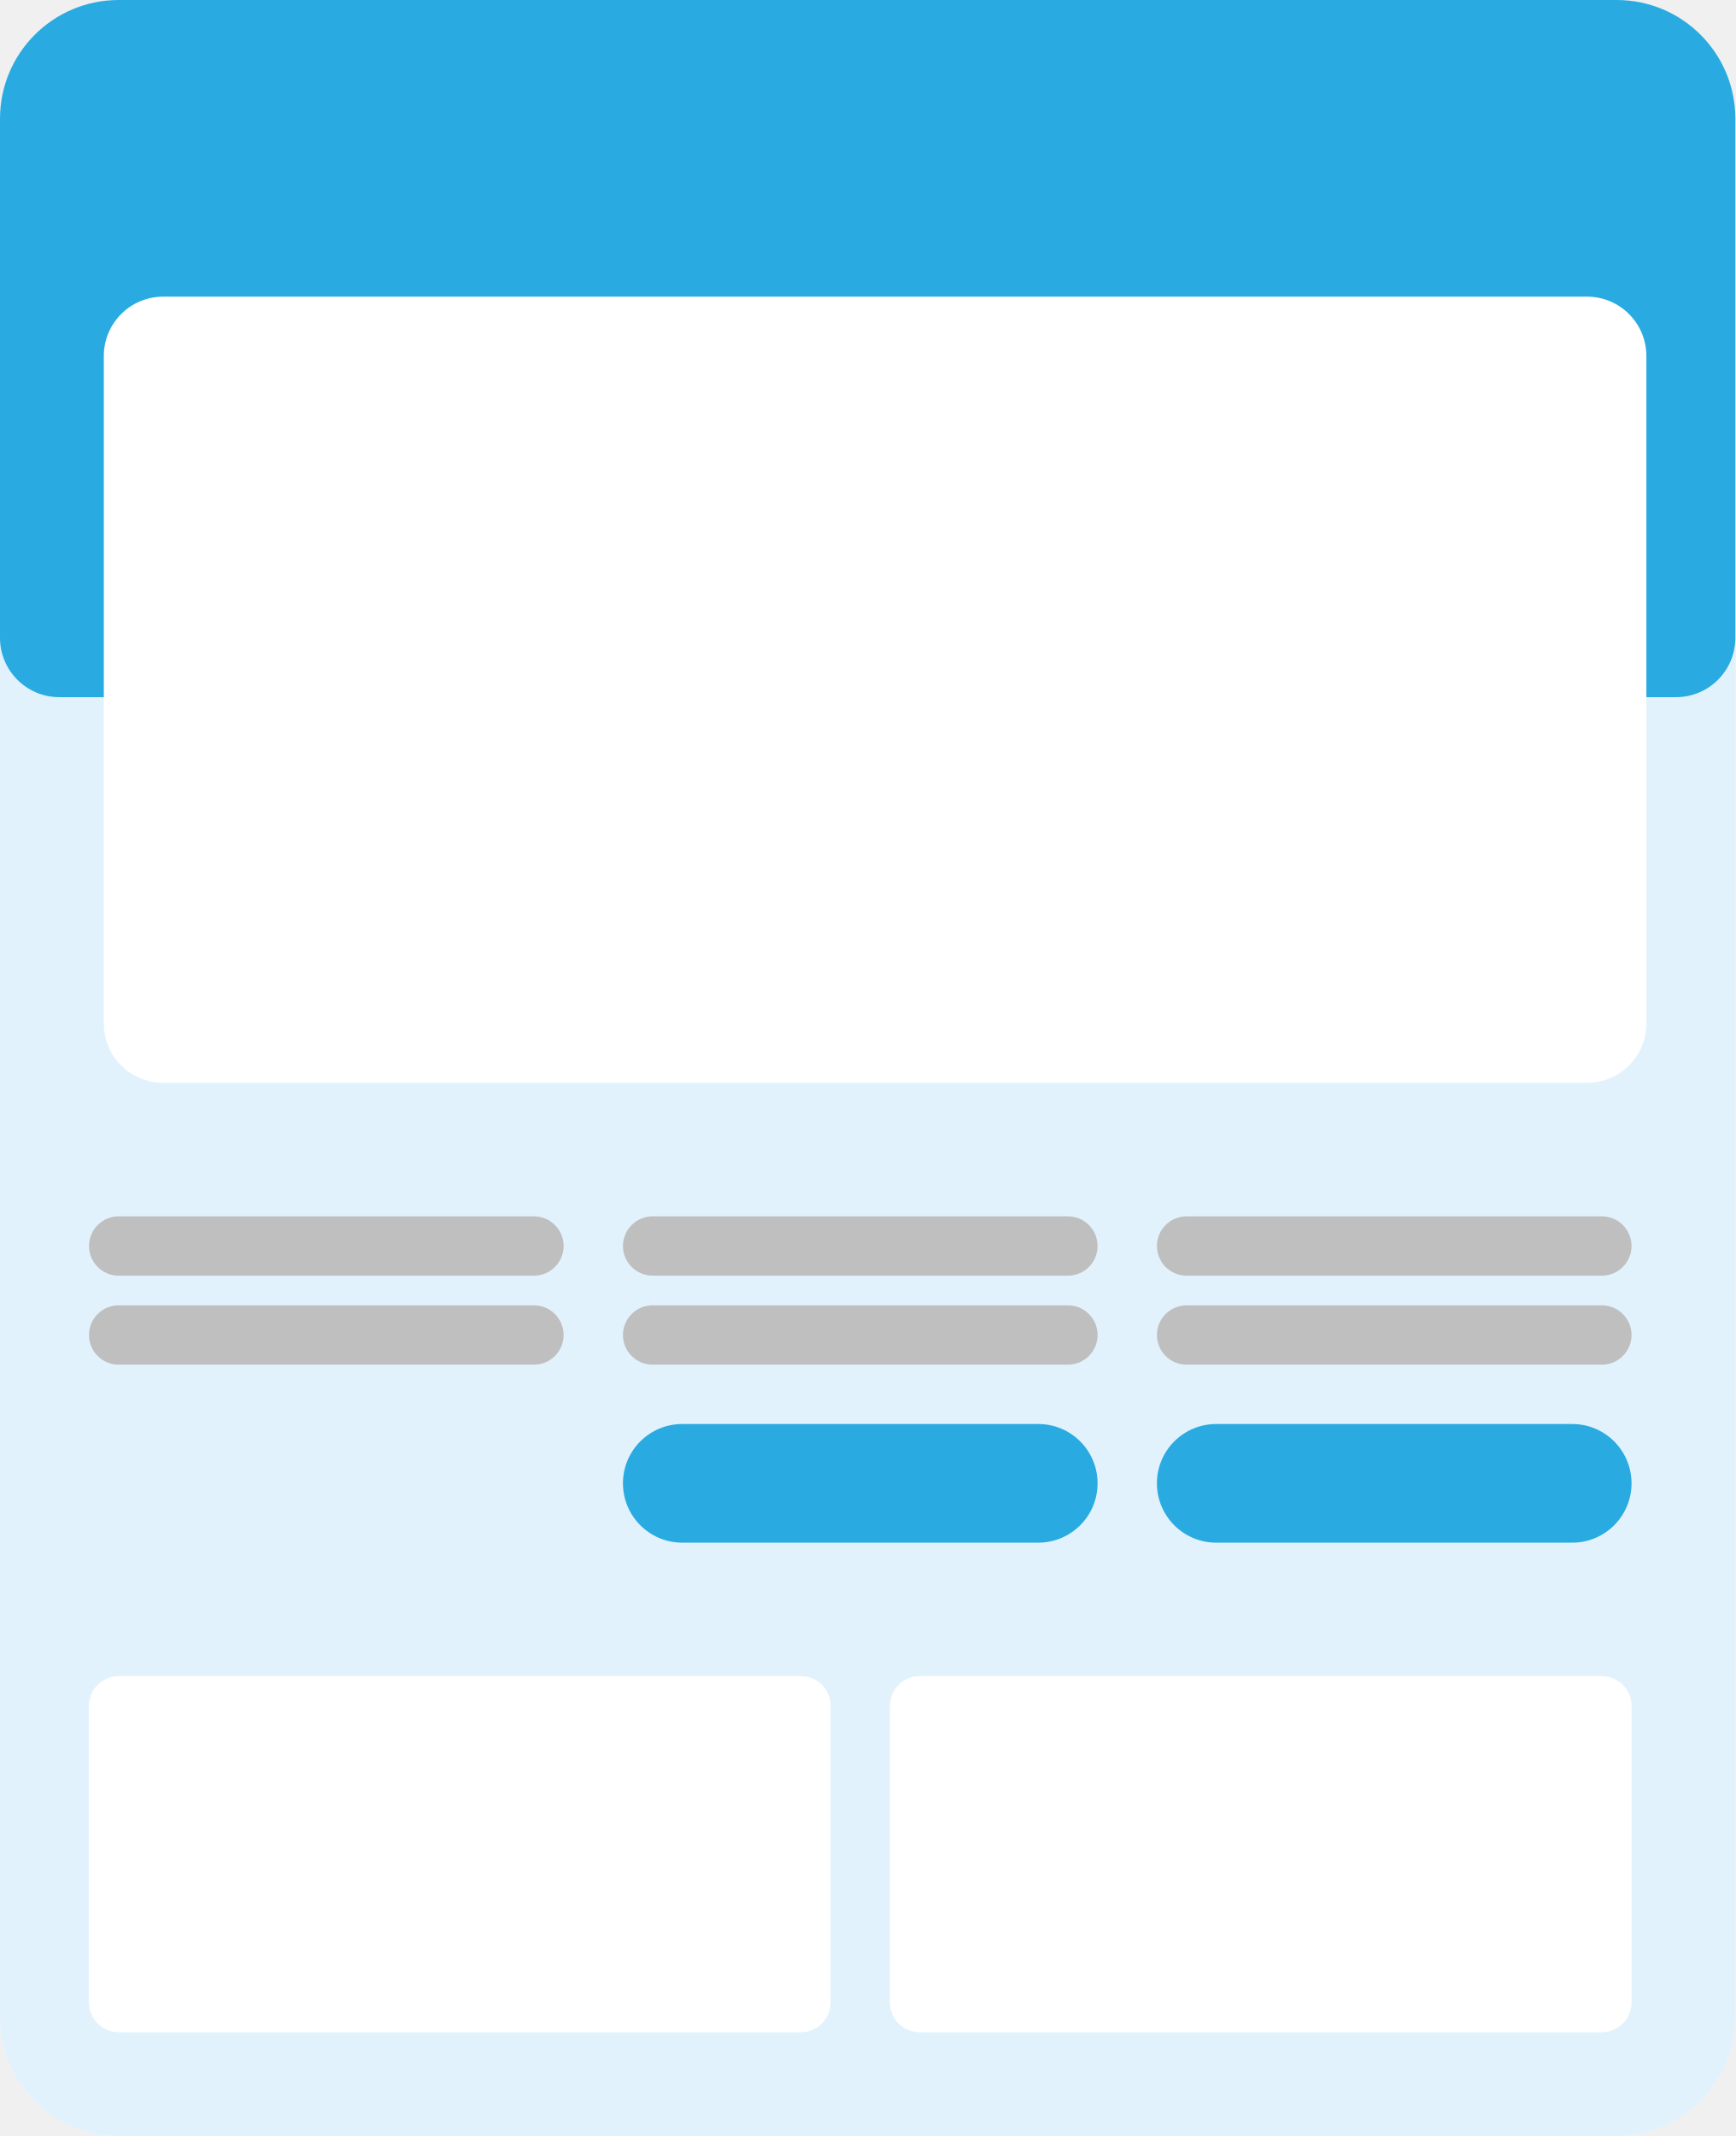
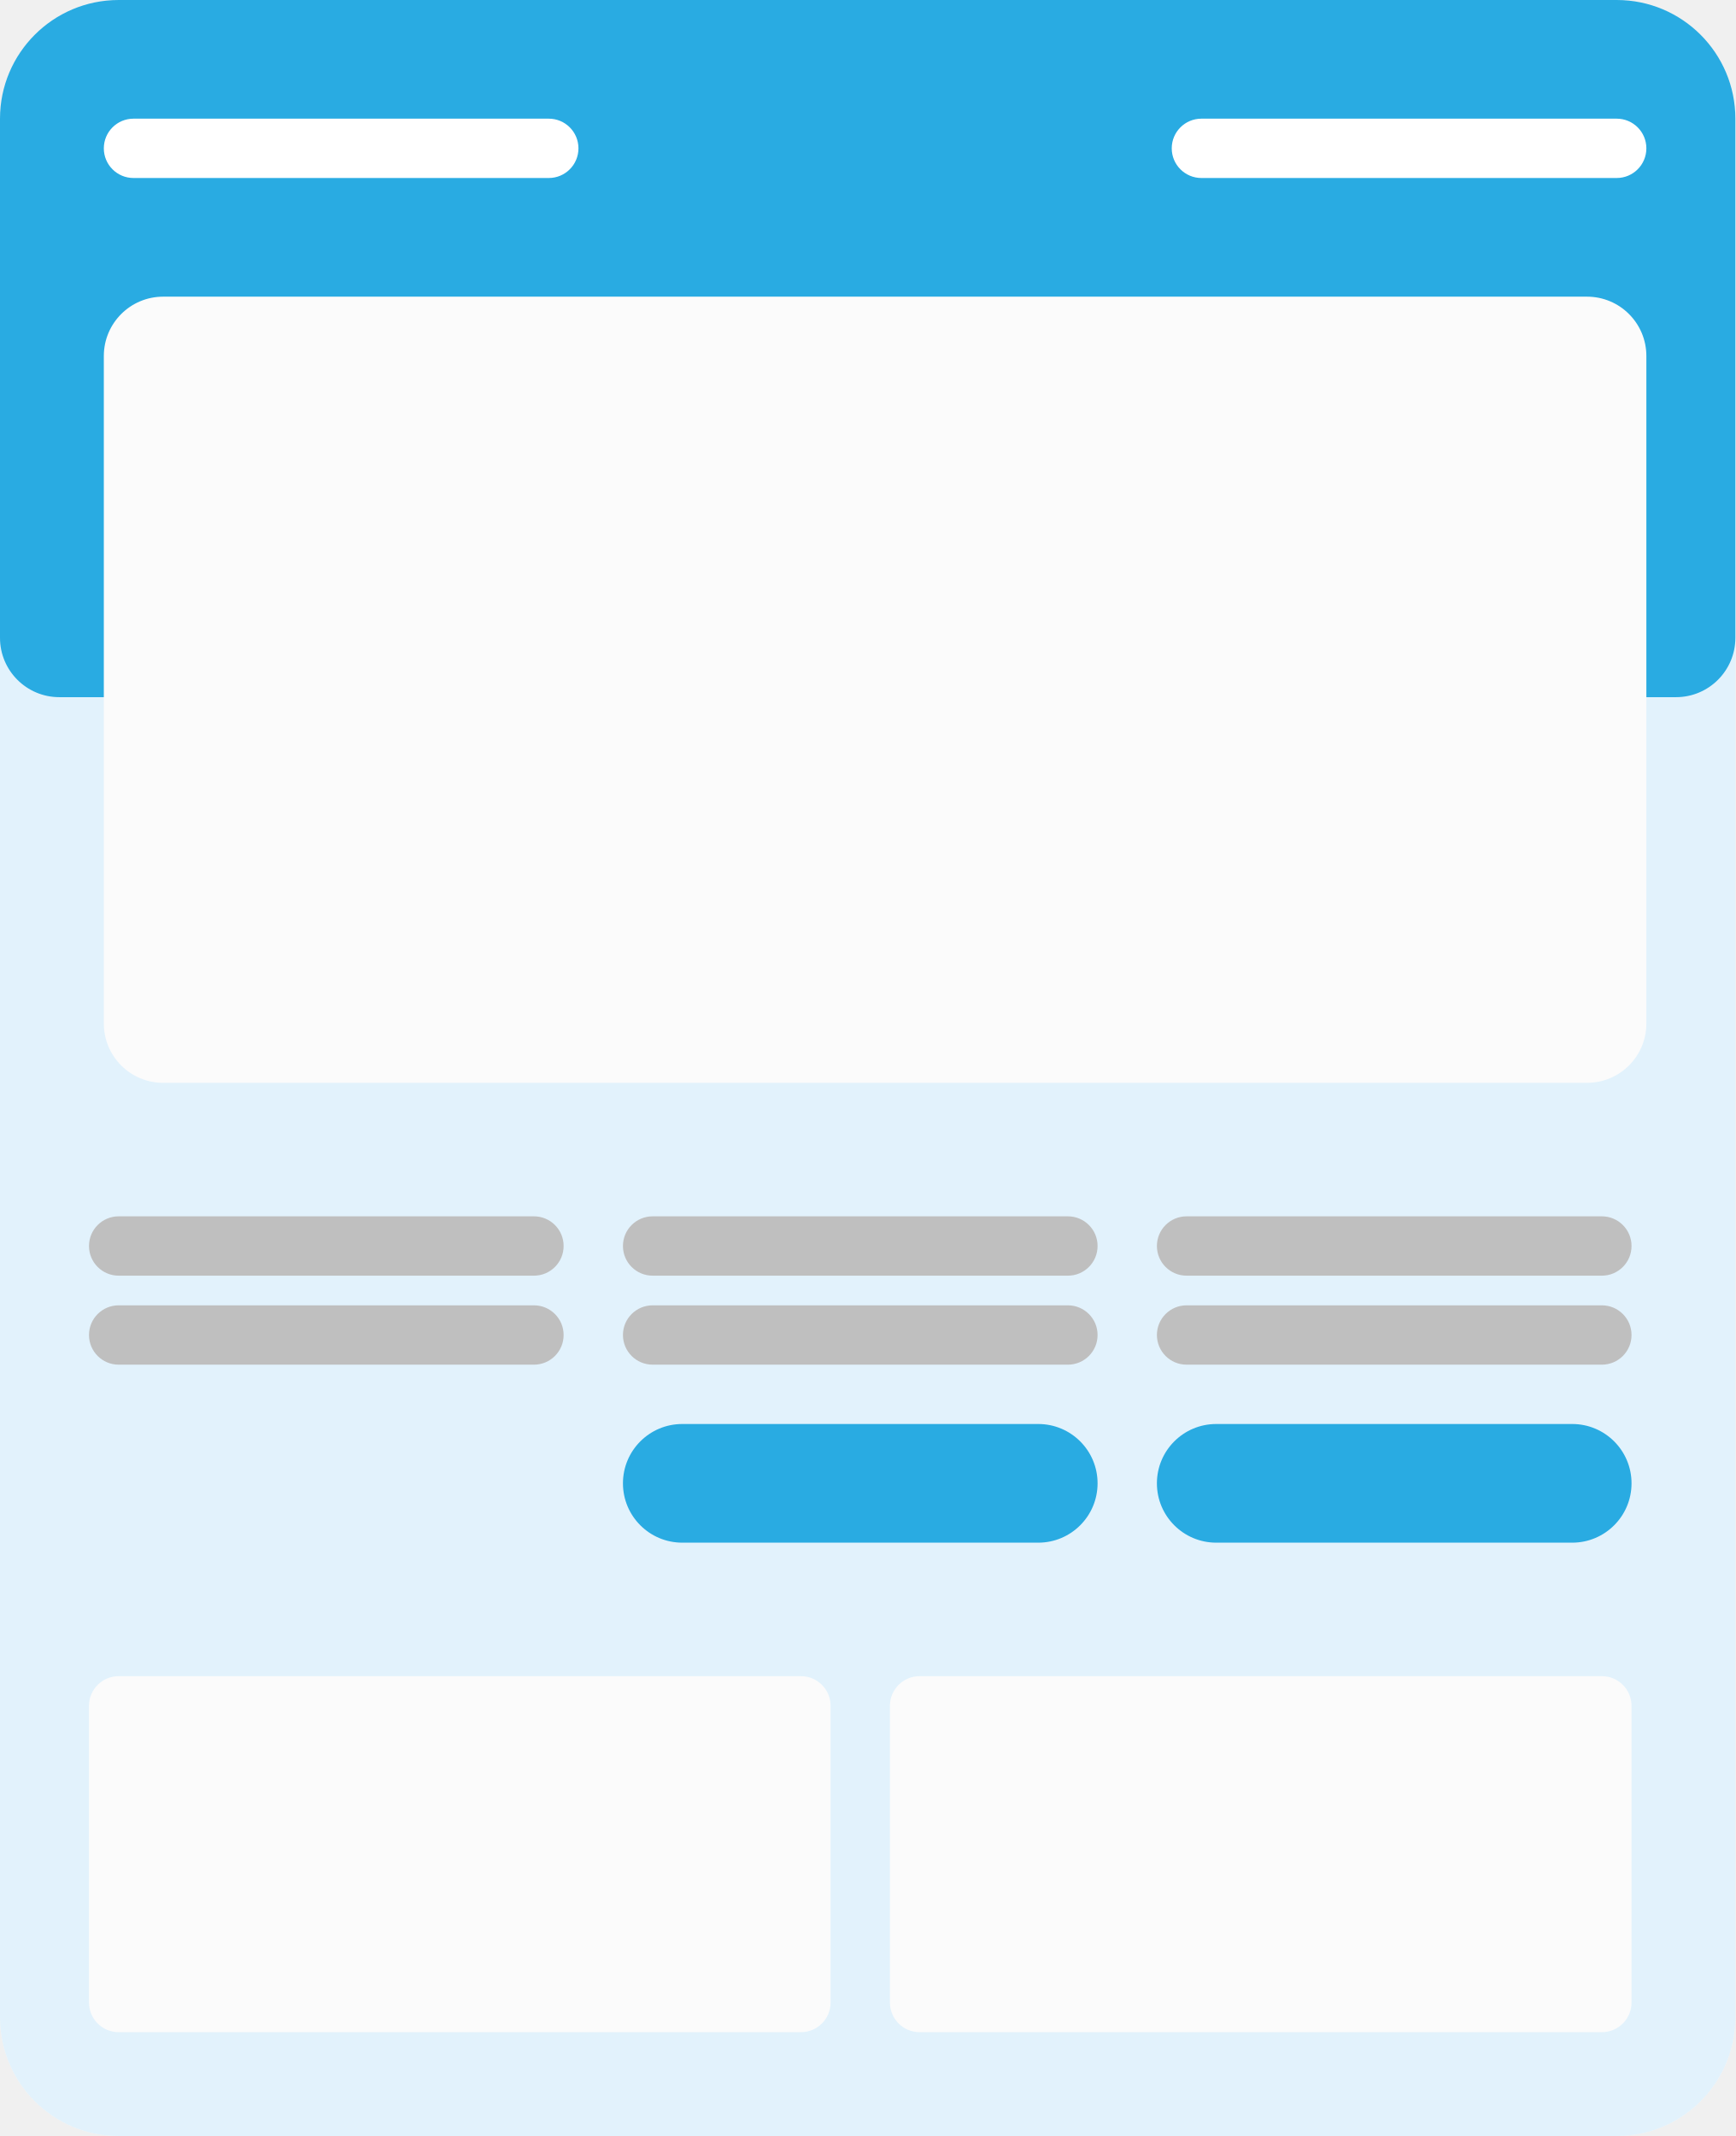
<svg xmlns="http://www.w3.org/2000/svg" width="117" height="144" viewBox="0 0 117 144" fill="none">
  <rect width="117" height="144" rx="8" fill="#F6F6F6" />
  <path d="M0 38H117V136C117 140.418 113.418 144 109 144H8C3.582 144 0 140.418 0 136V38Z" fill="#E2F2FC" />
  <path d="M0 8C0 3.582 3.582 0 8 0H109C113.418 0 117 3.582 117 8V43C117 45.209 115.209 47 113 47H4C1.791 47 0 45.209 0 43V8Z" fill="#29ABE2" />
-   <rect x="7" y="20" width="104" height="53" rx="4" fill="white" />
+   <rect x="7" y="20" width="104" height="53" rx="4" fill="#FBFBFB" />
  <rect x="6" y="82" width="32" height="4" rx="2" fill="#BFBFBF" />
  <rect x="42" y="82" width="32" height="4" rx="2" fill="#BFBFBF" />
  <rect x="78" y="82" width="32" height="4" rx="2" fill="#BFBFBF" />
  <rect x="6" y="88" width="32" height="4" rx="2" fill="#BFBFBF" />
  <rect x="42" y="88" width="32" height="4" rx="2" fill="#BFBFBF" />
  <rect x="78" y="88" width="32" height="4" rx="2" fill="#BFBFBF" />
  <rect x="42" y="96" width="32" height="8" rx="4" fill="#29ABE2" />
  <rect x="78" y="96" width="32" height="8" rx="4" fill="#29ABE2" />
-   <rect x="6" y="113" width="50" height="24" rx="2" fill="white" />
-   <rect x="60" y="113" width="50" height="24" rx="2" fill="white" />
+   <rect x="6" y="113" width="50" height="24" rx="2" fill="#FBFBFB" />
+   <rect x="60" y="113" width="50" height="24" rx="2" fill="#FBFBFB" />
+   <rect x="7" y="8" width="32" height="4" rx="2" fill="white" />
+   <rect x="79" y="8" width="32" height="4" rx="2" fill="white" />
</svg>
